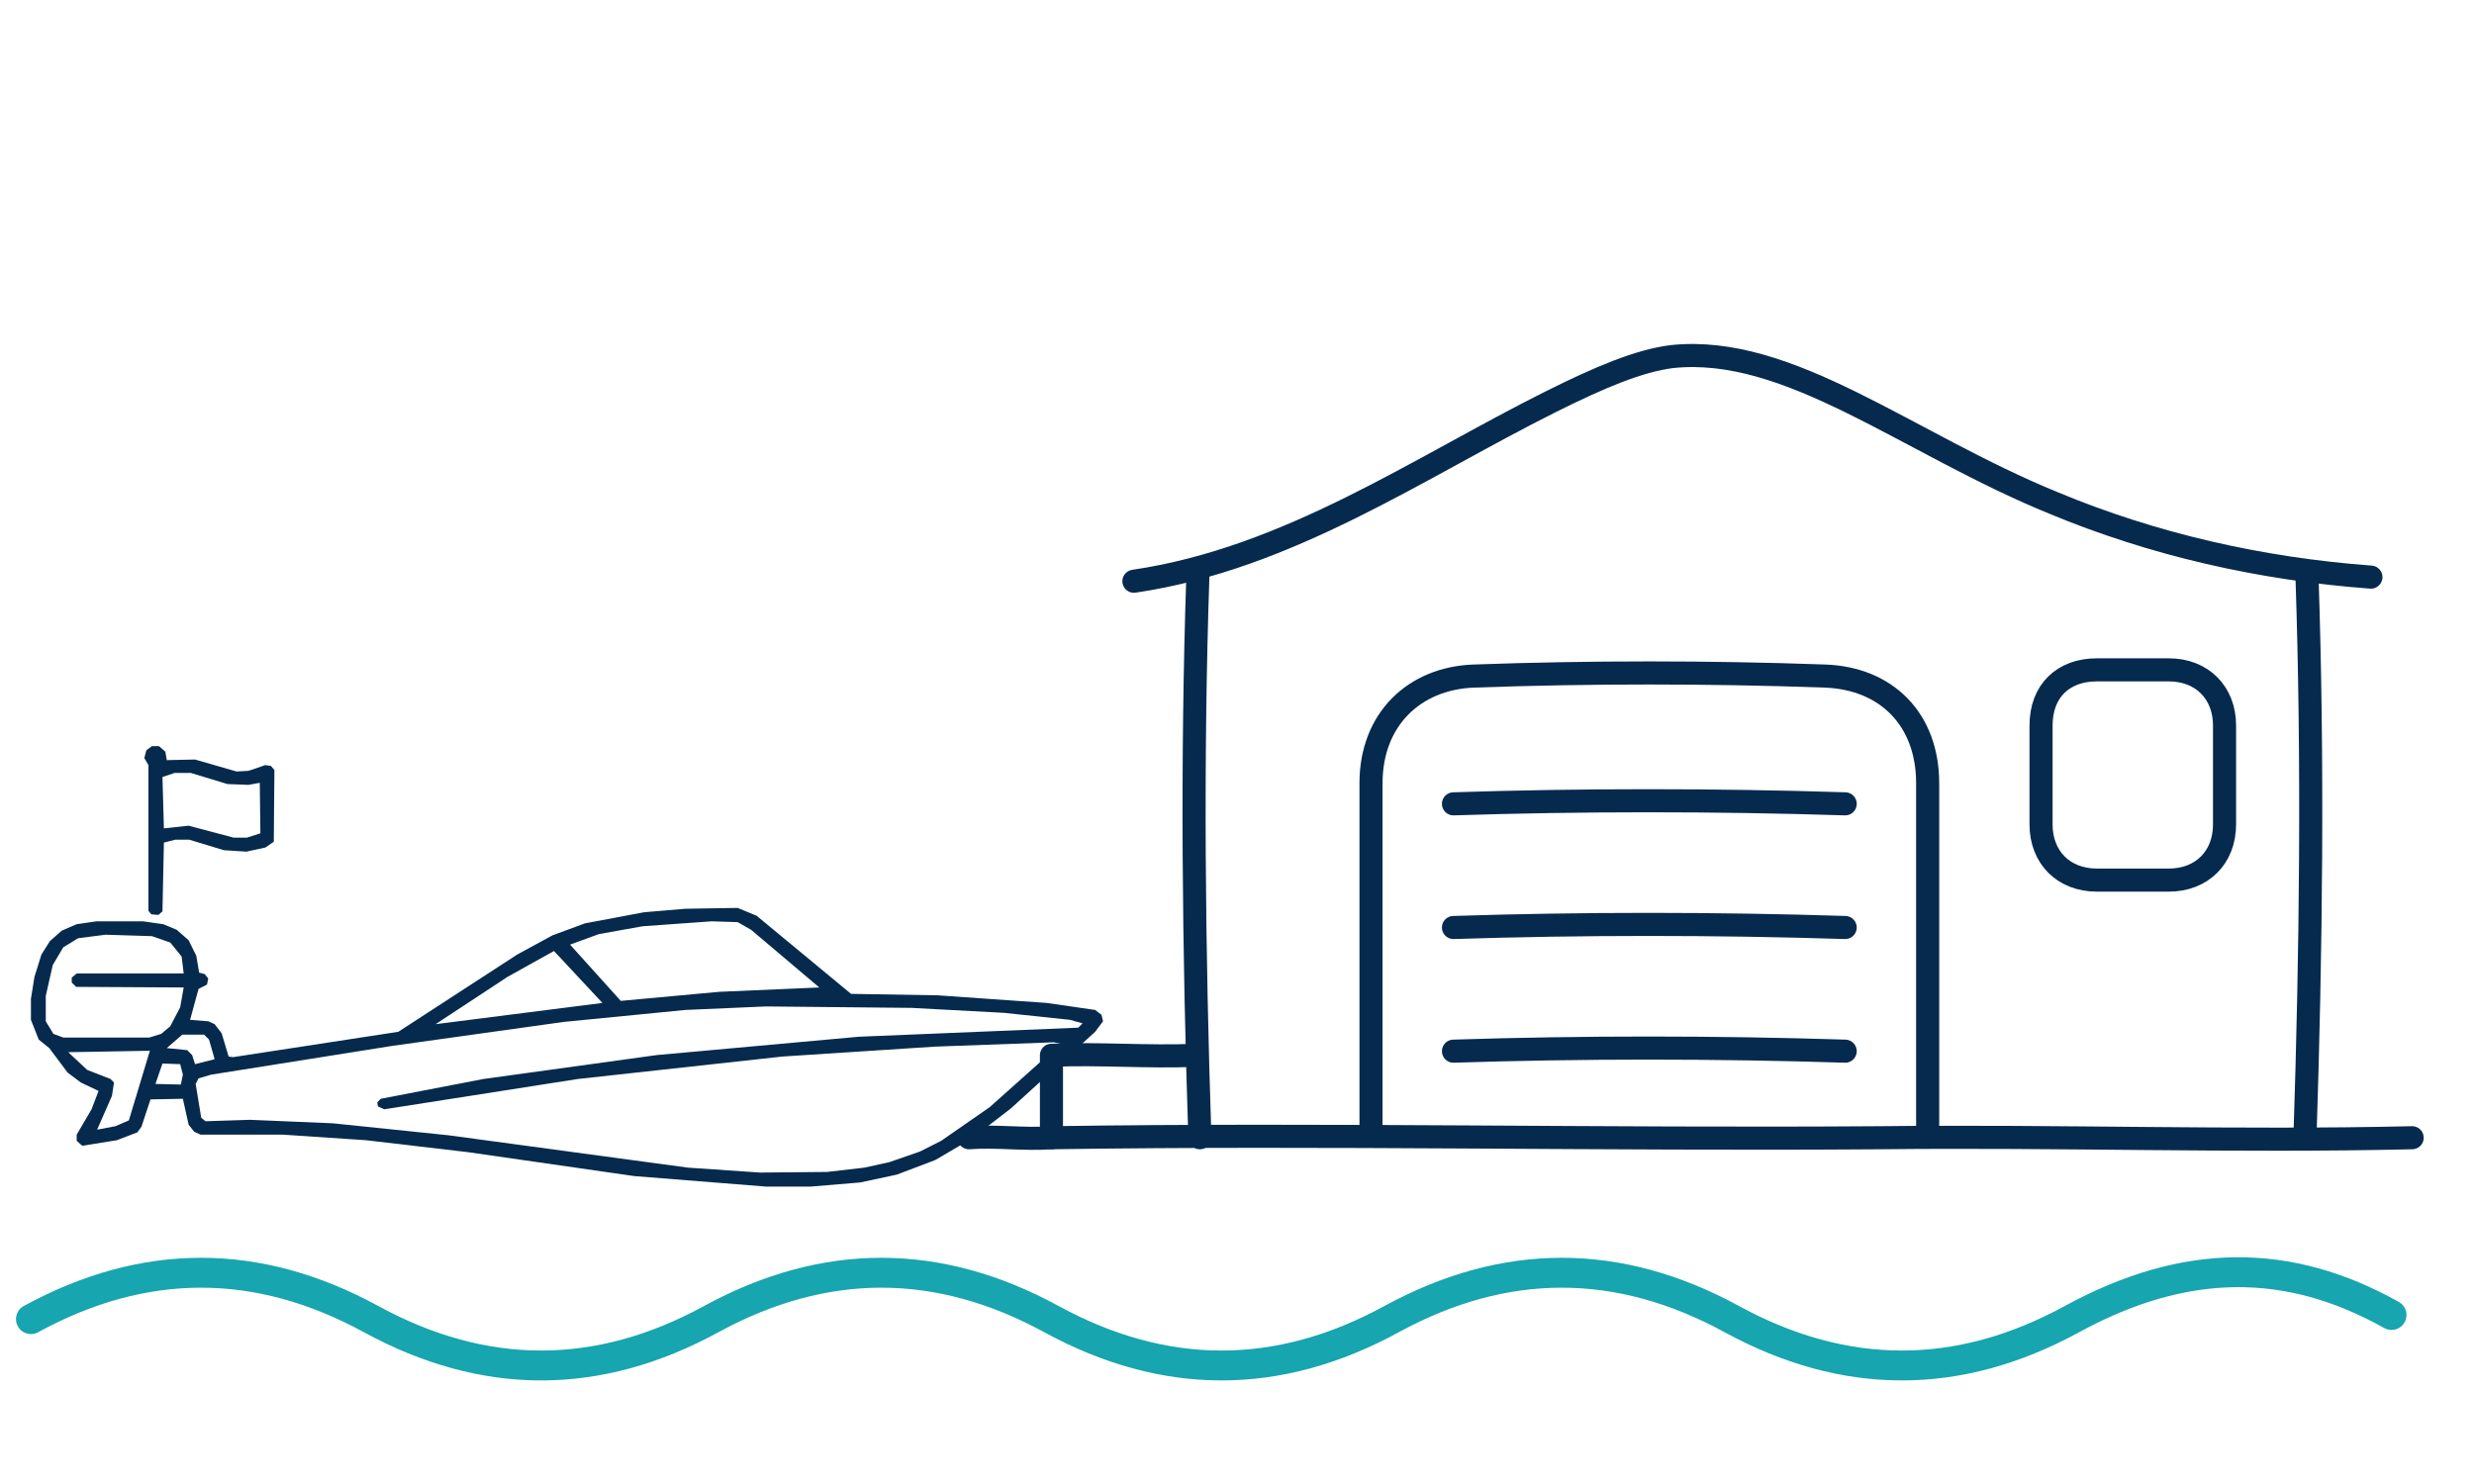
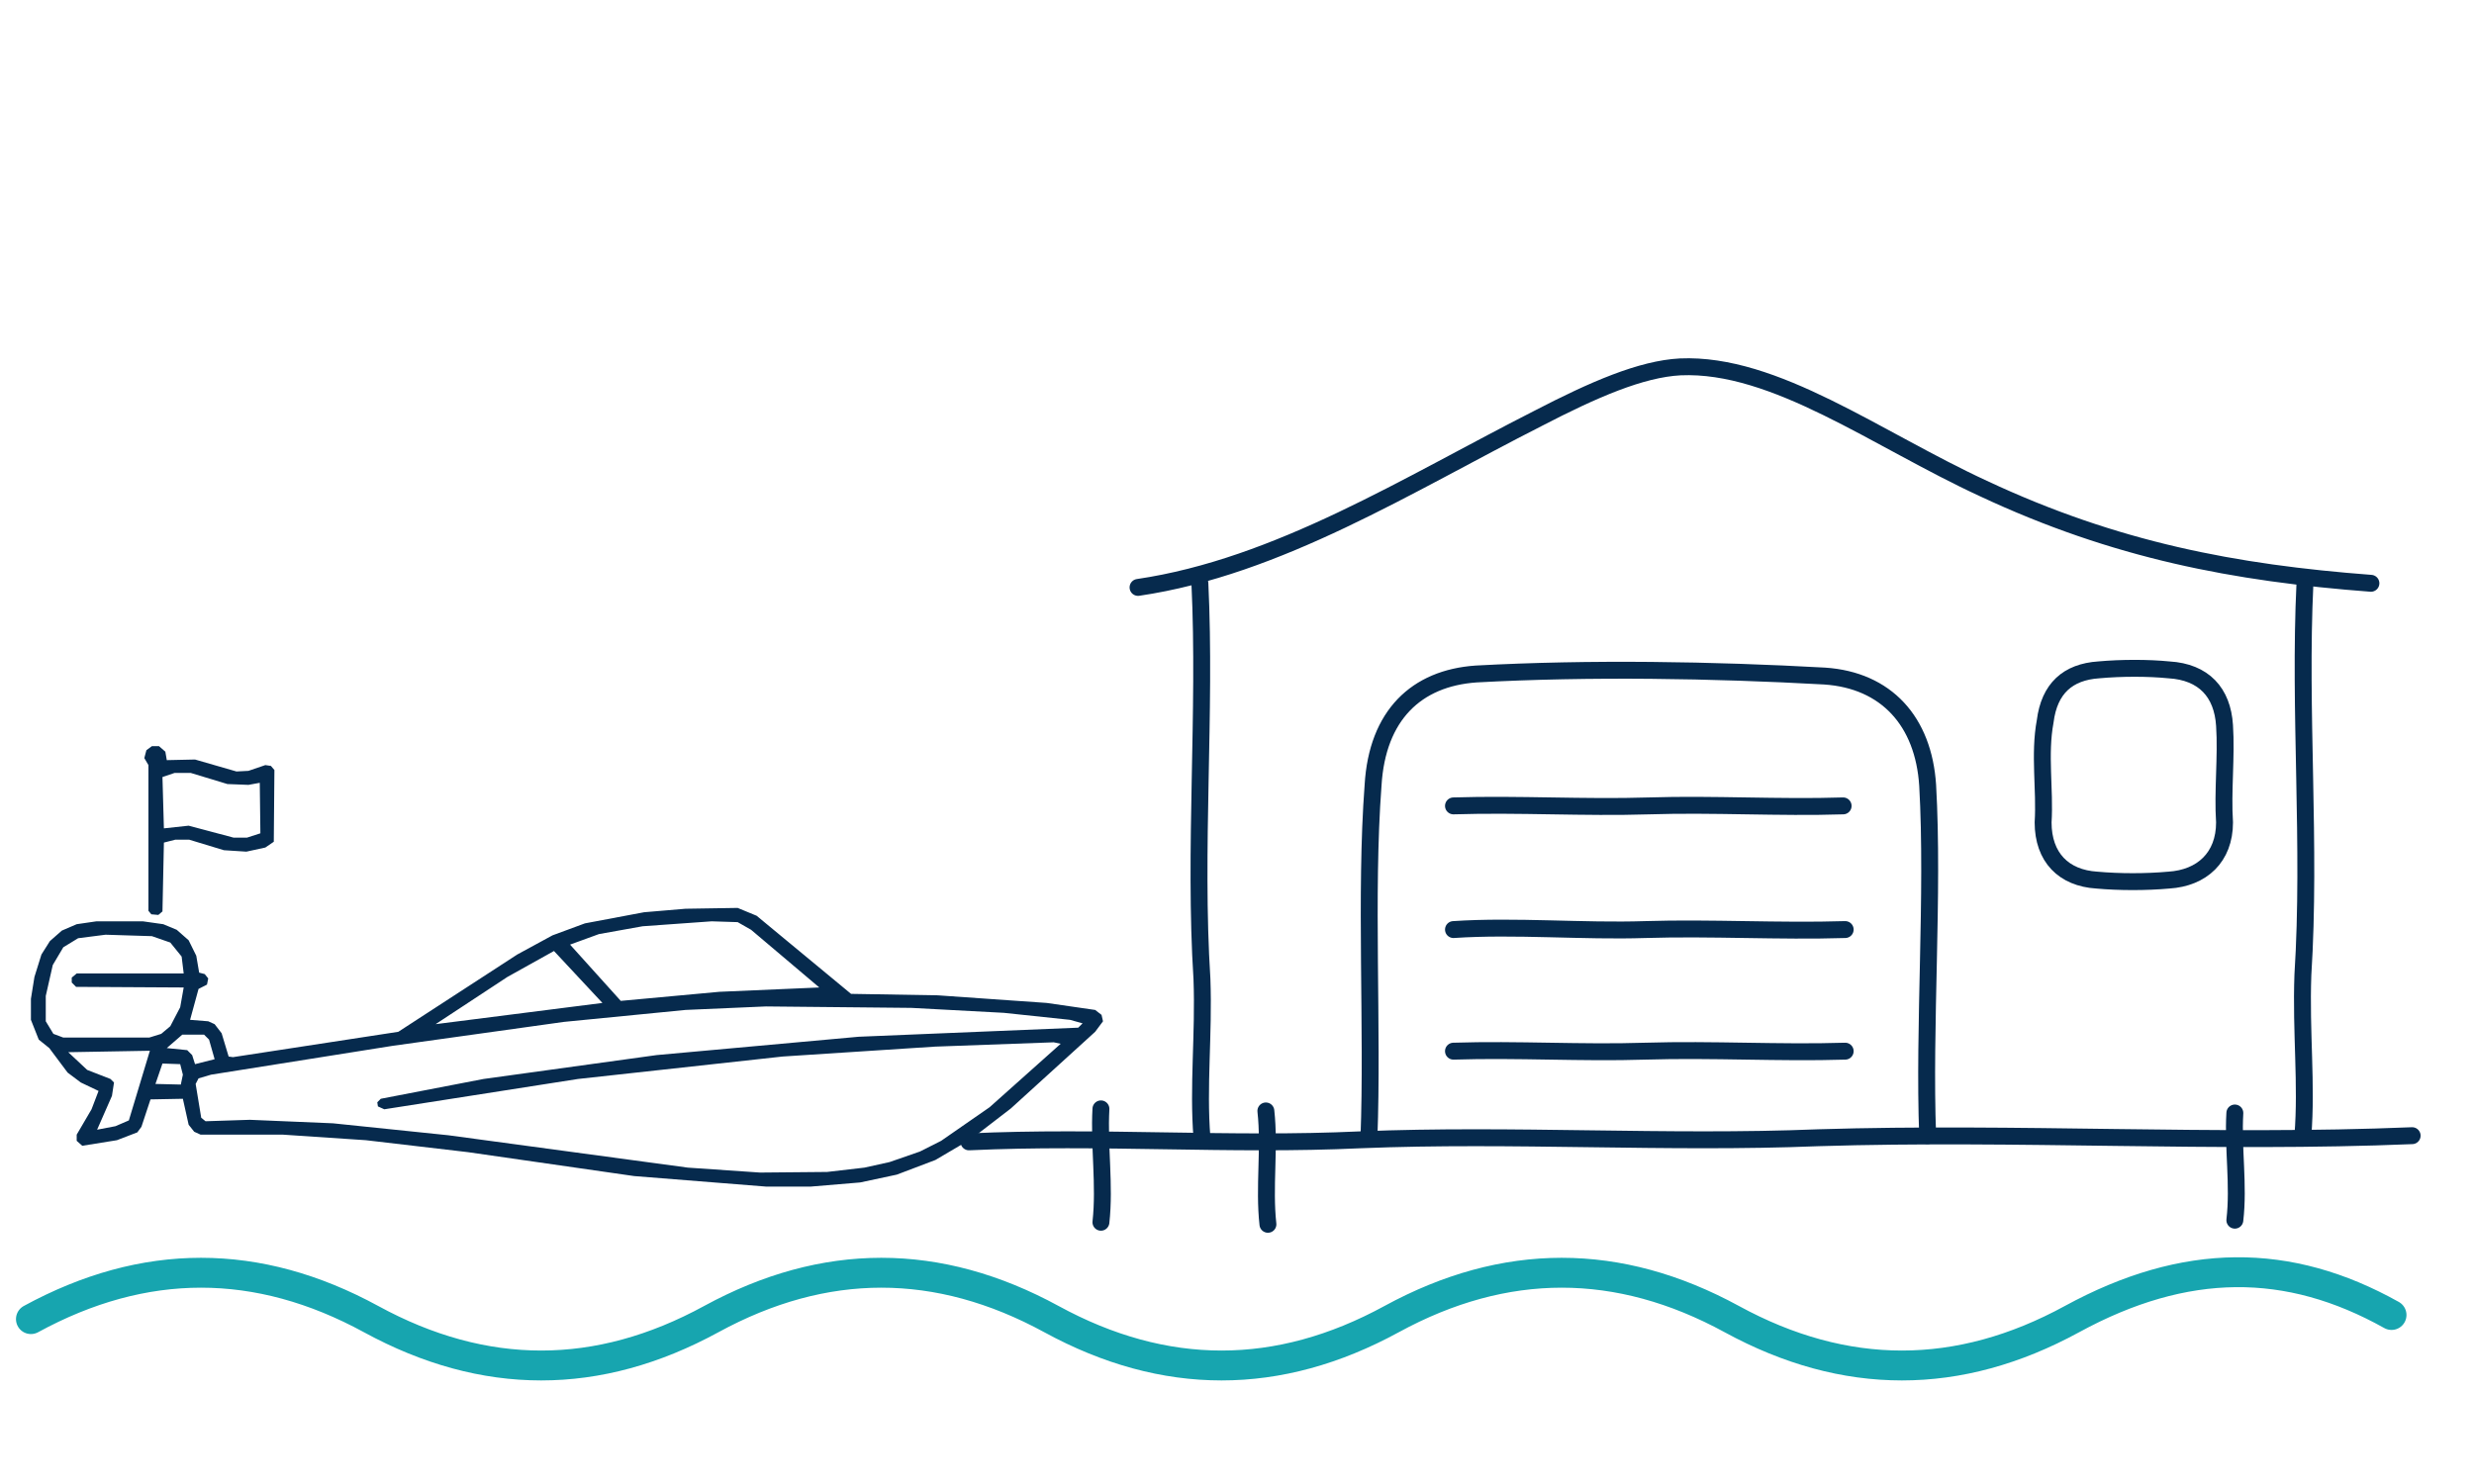
<svg xmlns="http://www.w3.org/2000/svg" viewBox="0 0 120 72" role="img" aria-hidden="true">
-   <g fill="none" stroke="#062a4d" stroke-width="1.12" stroke-linecap="round" stroke-linejoin="round">
+   <g fill="none" stroke="#062a4d" stroke-width=".82" stroke-linecap="round" stroke-linejoin="round">
    <path fill="#062a4d" stroke="none" fill-rule="evenodd" d="M53.50 49.55L53.43 49.24L53.12 49.00L50.77 48.66L45.48 48.29L41.28 48.22L36.70 44.43L35.78 44.05L33.25 44.09L31.24 44.26L28.37 44.80L26.80 45.38L25.09 46.31L19.32 50.06L11.30 51.29L11.09 51.26L10.75 50.13L10.41 49.69L10.10 49.55L9.22 49.48L9.63 47.98L10.04 47.77L10.10 47.47L9.93 47.26L9.66 47.19L9.52 46.37L9.15 45.62L8.57 45.11L7.92 44.84L6.93 44.70L4.68 44.70L3.72 44.84L3.00 45.15L2.42 45.66L2.01 46.31L1.67 47.40L1.50 48.46L1.50 49.48L1.88 50.44L2.39 50.85L3.28 52.04L3.92 52.52L4.78 52.93L4.44 53.82L3.72 55.05L3.72 55.35L3.99 55.59L5.67 55.32L6.66 54.94L6.86 54.67L7.30 53.34L8.87 53.31L9.15 54.57L9.42 54.91L9.73 55.05L13.72 55.05L17.75 55.32L22.70 55.90L30.76 57.06L37.15 57.57L39.33 57.57L41.72 57.37L43.50 56.99L45.37 56.28L47.12 55.25L49.03 53.78L53.12 50.06ZM7.88 51.60L8.74 51.63L8.87 52.14L8.77 52.62L7.54 52.59ZM7.27 50.98L6.25 54.36L5.60 54.64L4.71 54.81L5.43 53.17L5.53 52.52L5.36 52.35L4.23 51.91L3.31 51.05ZM8.09 50.85L8.84 50.20L9.90 50.20L10.14 50.44L10.41 51.39L9.46 51.63L9.32 51.19L9.08 50.95ZM52.51 49.65L52.30 49.86L41.65 50.30L31.85 51.19L23.45 52.35L18.47 53.31L18.30 53.48L18.33 53.68L18.64 53.82L28.03 52.35L37.96 51.26L45.34 50.78L51.11 50.57L51.45 50.64L48.00 53.72L45.65 55.35L44.62 55.87L43.15 56.38L41.93 56.65L40.12 56.86L36.87 56.89L33.36 56.65L21.75 55.08L16.15 54.50L12.12 54.33L9.97 54.40L9.76 54.23L9.49 52.59L9.63 52.32L10.24 52.14L19.05 50.74L27.35 49.58L33.25 49.00L37.15 48.83L44.21 48.90L48.69 49.14L51.90 49.48ZM29.22 48.66L21.13 49.69L24.61 47.40L26.87 46.14ZM3.07 45.96L3.79 45.52L5.12 45.35L7.37 45.42L8.26 45.73L8.81 46.41L8.91 47.23L3.72 47.23L3.48 47.43L3.48 47.67L3.69 47.88L8.91 47.91L8.74 48.87L8.26 49.79L7.82 50.16L7.24 50.34L3.07 50.34L2.59 50.16L2.22 49.55L2.22 48.32L2.56 46.82ZM39.74 47.91L34.89 48.12L30.11 48.56L27.65 45.83L29.05 45.32L31.17 44.94L34.52 44.70L35.78 44.74L36.43 45.11ZM13.14 37.16L12.87 37.12L12.05 37.40L11.47 37.43L9.46 36.85L8.09 36.88L8.02 36.47L7.71 36.20L7.37 36.20L7.10 36.40L7.00 36.78L7.20 37.12L7.20 44.19L7.34 44.36L7.68 44.39L7.88 44.22L7.95 40.88L8.50 40.74L9.18 40.74L10.86 41.25L11.95 41.32L12.87 41.12L13.28 40.84L13.31 37.36ZM7.88 37.70L8.47 37.50L9.25 37.50L11.03 38.04L12.05 38.08L12.60 37.98L12.63 40.43L11.98 40.64L11.33 40.64L9.15 40.06L7.95 40.19Z" />
-     <path d="M55 28.2c7.5-1.1 13.8-5.5 20.2-8.7 2.4-1.2 4.3-2 5.9-2.2 5.7-.6 11.4 4.2 18.5 7.1 4.8 2 10 3.2 15.4 3.6" />
-     <path d="M58.1 28c-.3 8.9-.2 18.2.1 27.2M111.9 28c.3 8.9.2 18.1-.1 27.2" />
-     <path d="M51 55.2c13.4-.2 26.8.1 40.2 0 8.6-.1 17.2.2 25.8 0" />
-     <path d="M66.5 55V38c0-3.1 2.1-5.1 5-5.2 5.6-.2 11.4-.2 17 0 3 .1 5 2.1 5 5.2v17" />
-     <path d="M70.5 39c6.2-.2 12.7-.2 19 0M70.5 45c6.2-.2 12.7-.2 19 0M70.5 51c6.2-.2 12.7-.2 19 0" />
-     <path d="M99 40v-4.8c0-1.7 1.1-2.7 2.7-2.7h3.5c1.6 0 2.7 1.1 2.7 2.7V40c0 1.6-1.1 2.7-2.7 2.7h-3.5c-1.6 0-2.7-1.1-2.7-2.7z" />
-     <path d="M47 55.2c1.3-.1 2.7.1 4 0v-4c2.3-.1 4.7.1 7 0" />
+     <path d="M55.2 28.5c6.8-1 13.1-5 19.4-8.2 2.7-1.4 5-2.4 6.9-2.5 4.6-.2 9.5 3.5 14.7 5.9 6.4 3 12.2 4.1 18.8 4.6" />
+     <path d="M58.2 28.3c.3 6.3-.3 12.9.1 19.2.1 2.7-.2 5.2 0 7.7M111.8 28.3c-.3 6.2.3 12.7-.1 19-.1 2.8.2 5.3 0 7.8" />
+     <path d="M66.4 55.2c.2-5.3-.2-11.8.2-17.1.2-3.4 2.1-5.2 5-5.4 5.5-.3 11.5-.2 16.9.1 3 .2 4.8 2.2 5 5.3.3 5.3-.2 11.7 0 17" />
+     <path d="M70.5 39.1c3.2-.1 6.3.1 9.5 0 3.1-.1 6.3.1 9.4 0M70.5 45.1c3-.2 6.3.1 9.3 0 3.2-.1 6.5.1 9.7 0M70.5 51c3.1-.1 6.2.1 9.3 0 3.3-.1 6.5.1 9.7 0" />
+     <path d="M99.1 39.9c.1-1.6-.2-3.3.1-4.9.2-1.6 1.1-2.4 2.6-2.5 1.1-.1 2.4-.1 3.4 0 1.7.1 2.6 1.1 2.7 2.7.1 1.5-.1 3.2 0 4.7 0 1.7-1.1 2.7-2.7 2.8-1.1.1-2.4.1-3.5 0-1.6-.1-2.6-1.1-2.6-2.8z" />
+     <path d="M47 55.4c6.4-.3 12.6.2 19-.1 7.4-.3 14.8.2 22.2-.1 9.7-.3 19.2.3 28.8-.1" />
+     <path d="M53.4 53.8c-.1 1.8.2 3.7 0 5.5M61.4 53.9c.2 1.8-.1 3.7.1 5.5M108.4 54c-.1 1.7.2 3.5 0 5.2" />
  </g>
  <path fill="none" stroke="#17a5af" stroke-width="1.45" stroke-linecap="round" d="M1.5 64c5.5-3 11-3 16.5 0s11 3 16.5 0 11-3 16.5 0 11 3 16.5 0 11-3 16.5 0 11 3 16.5 0 10.5-3 15.5-.2" />
</svg>
